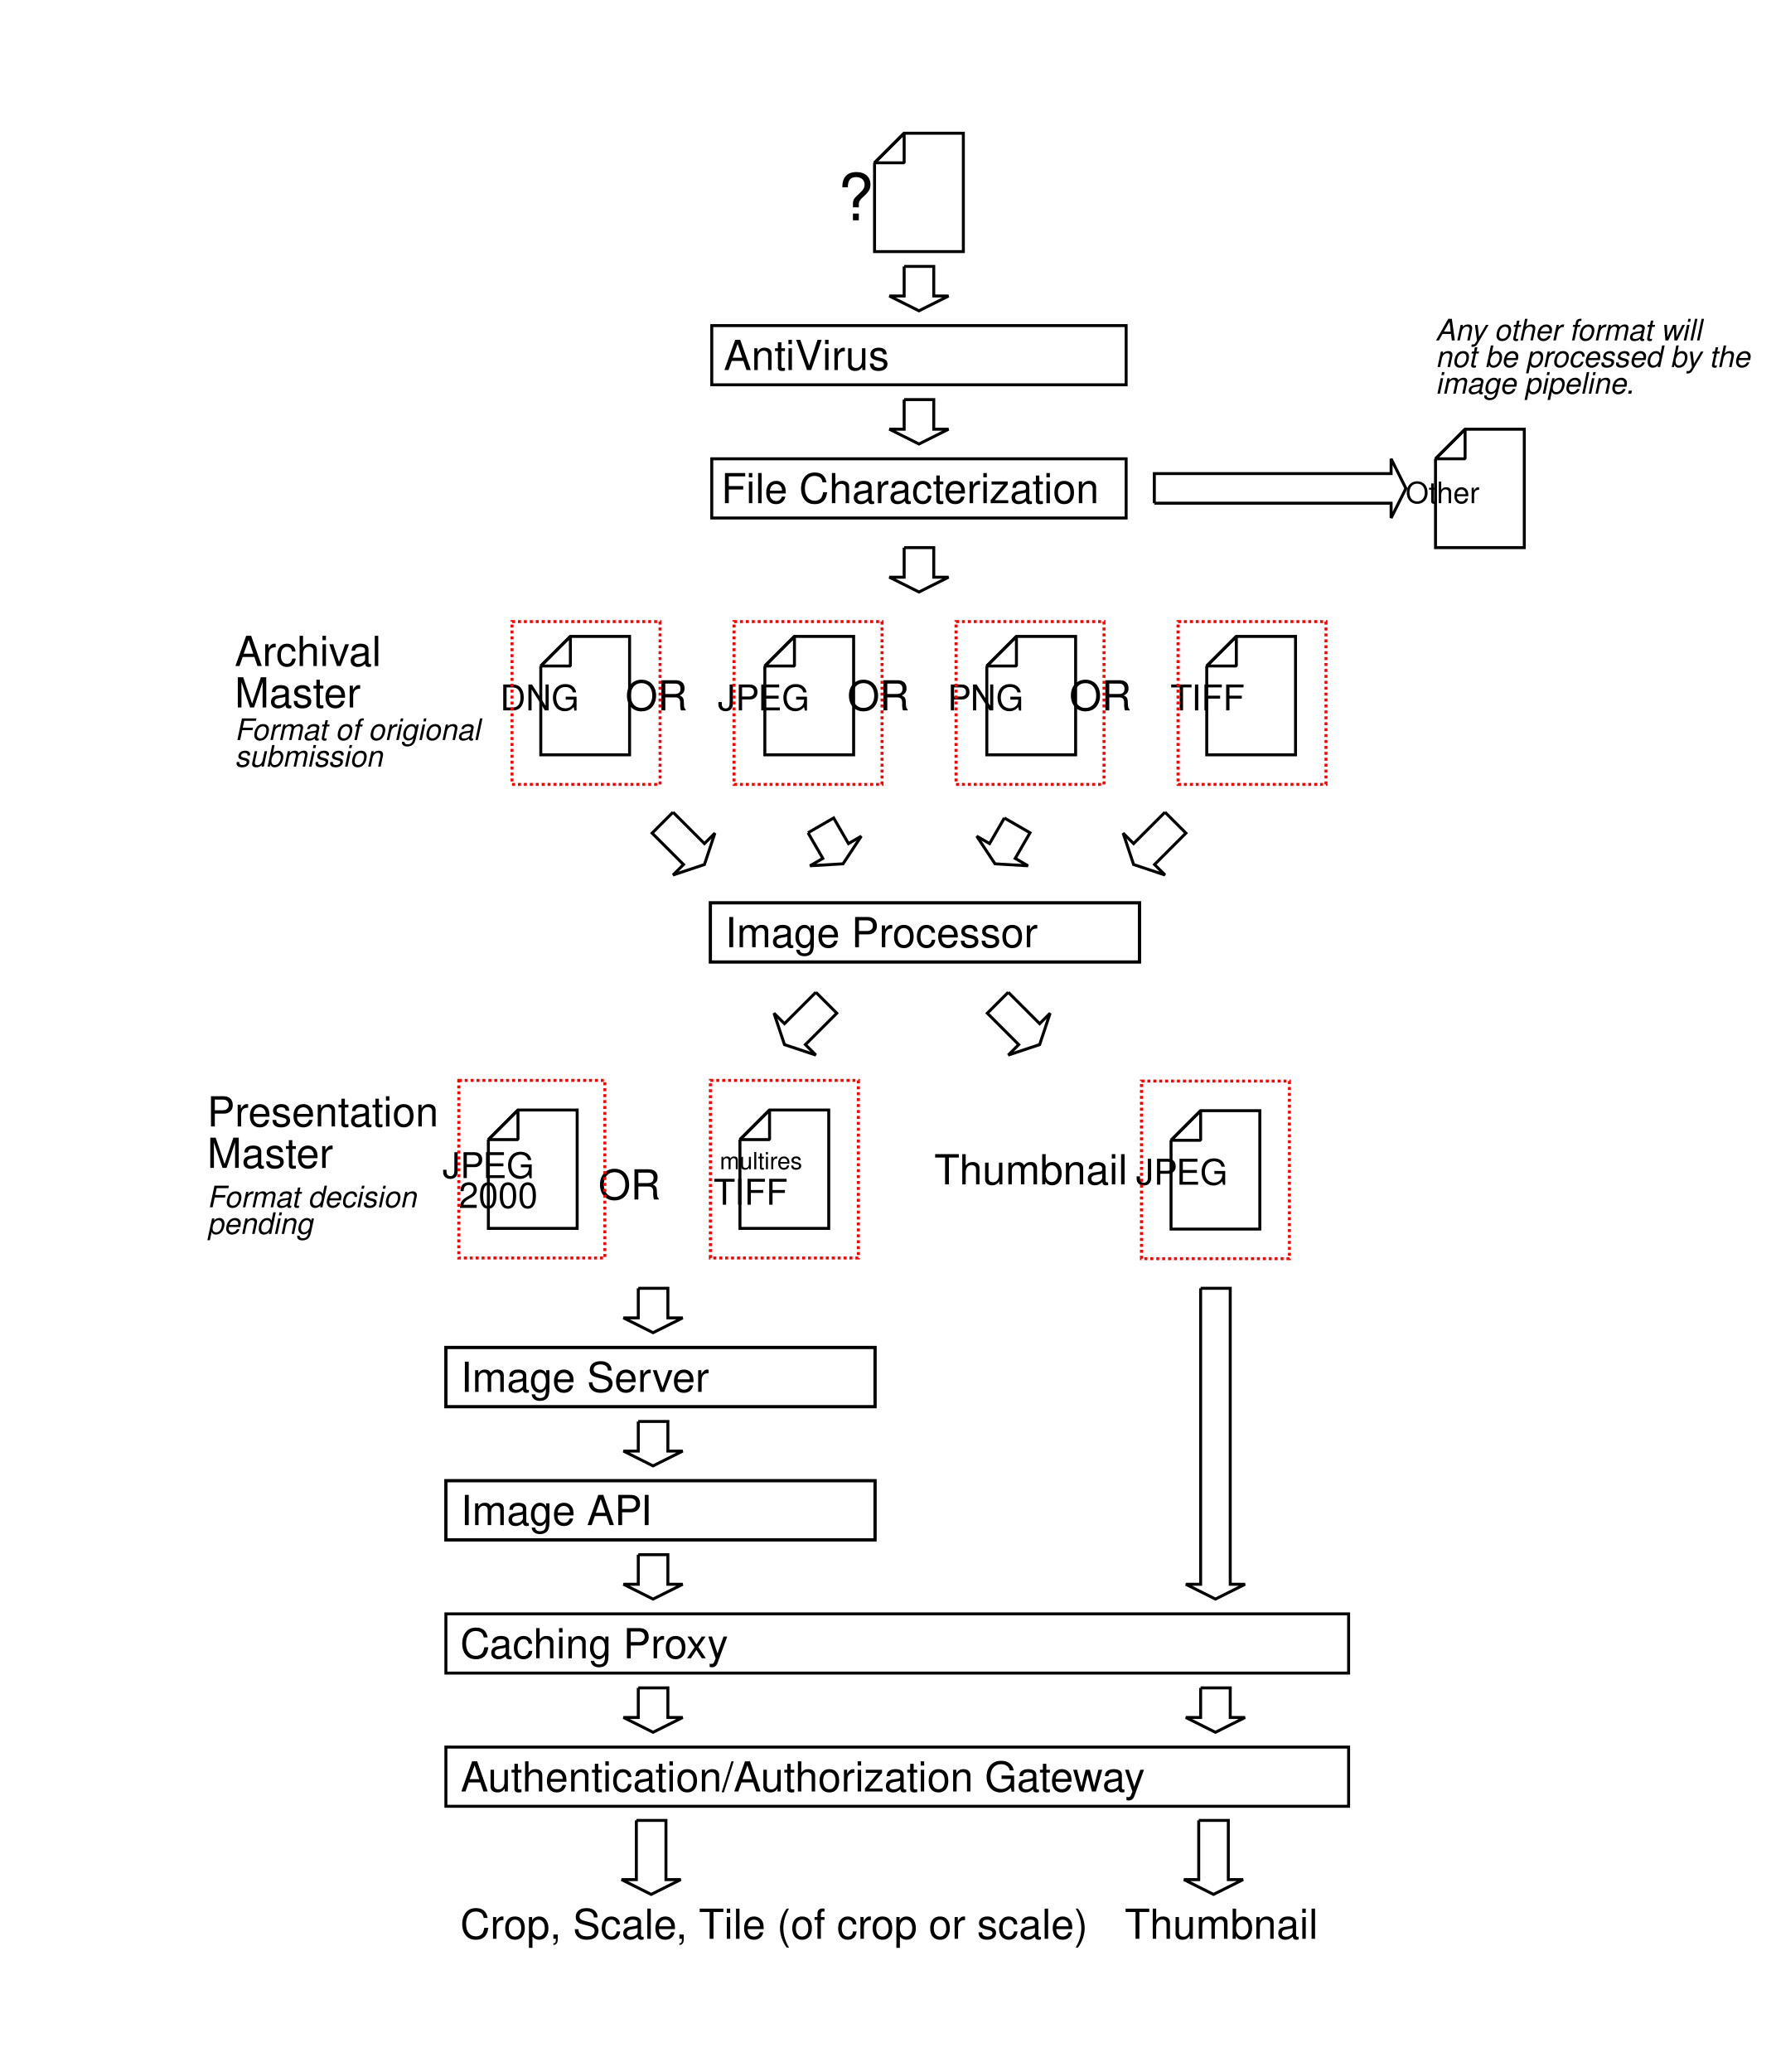
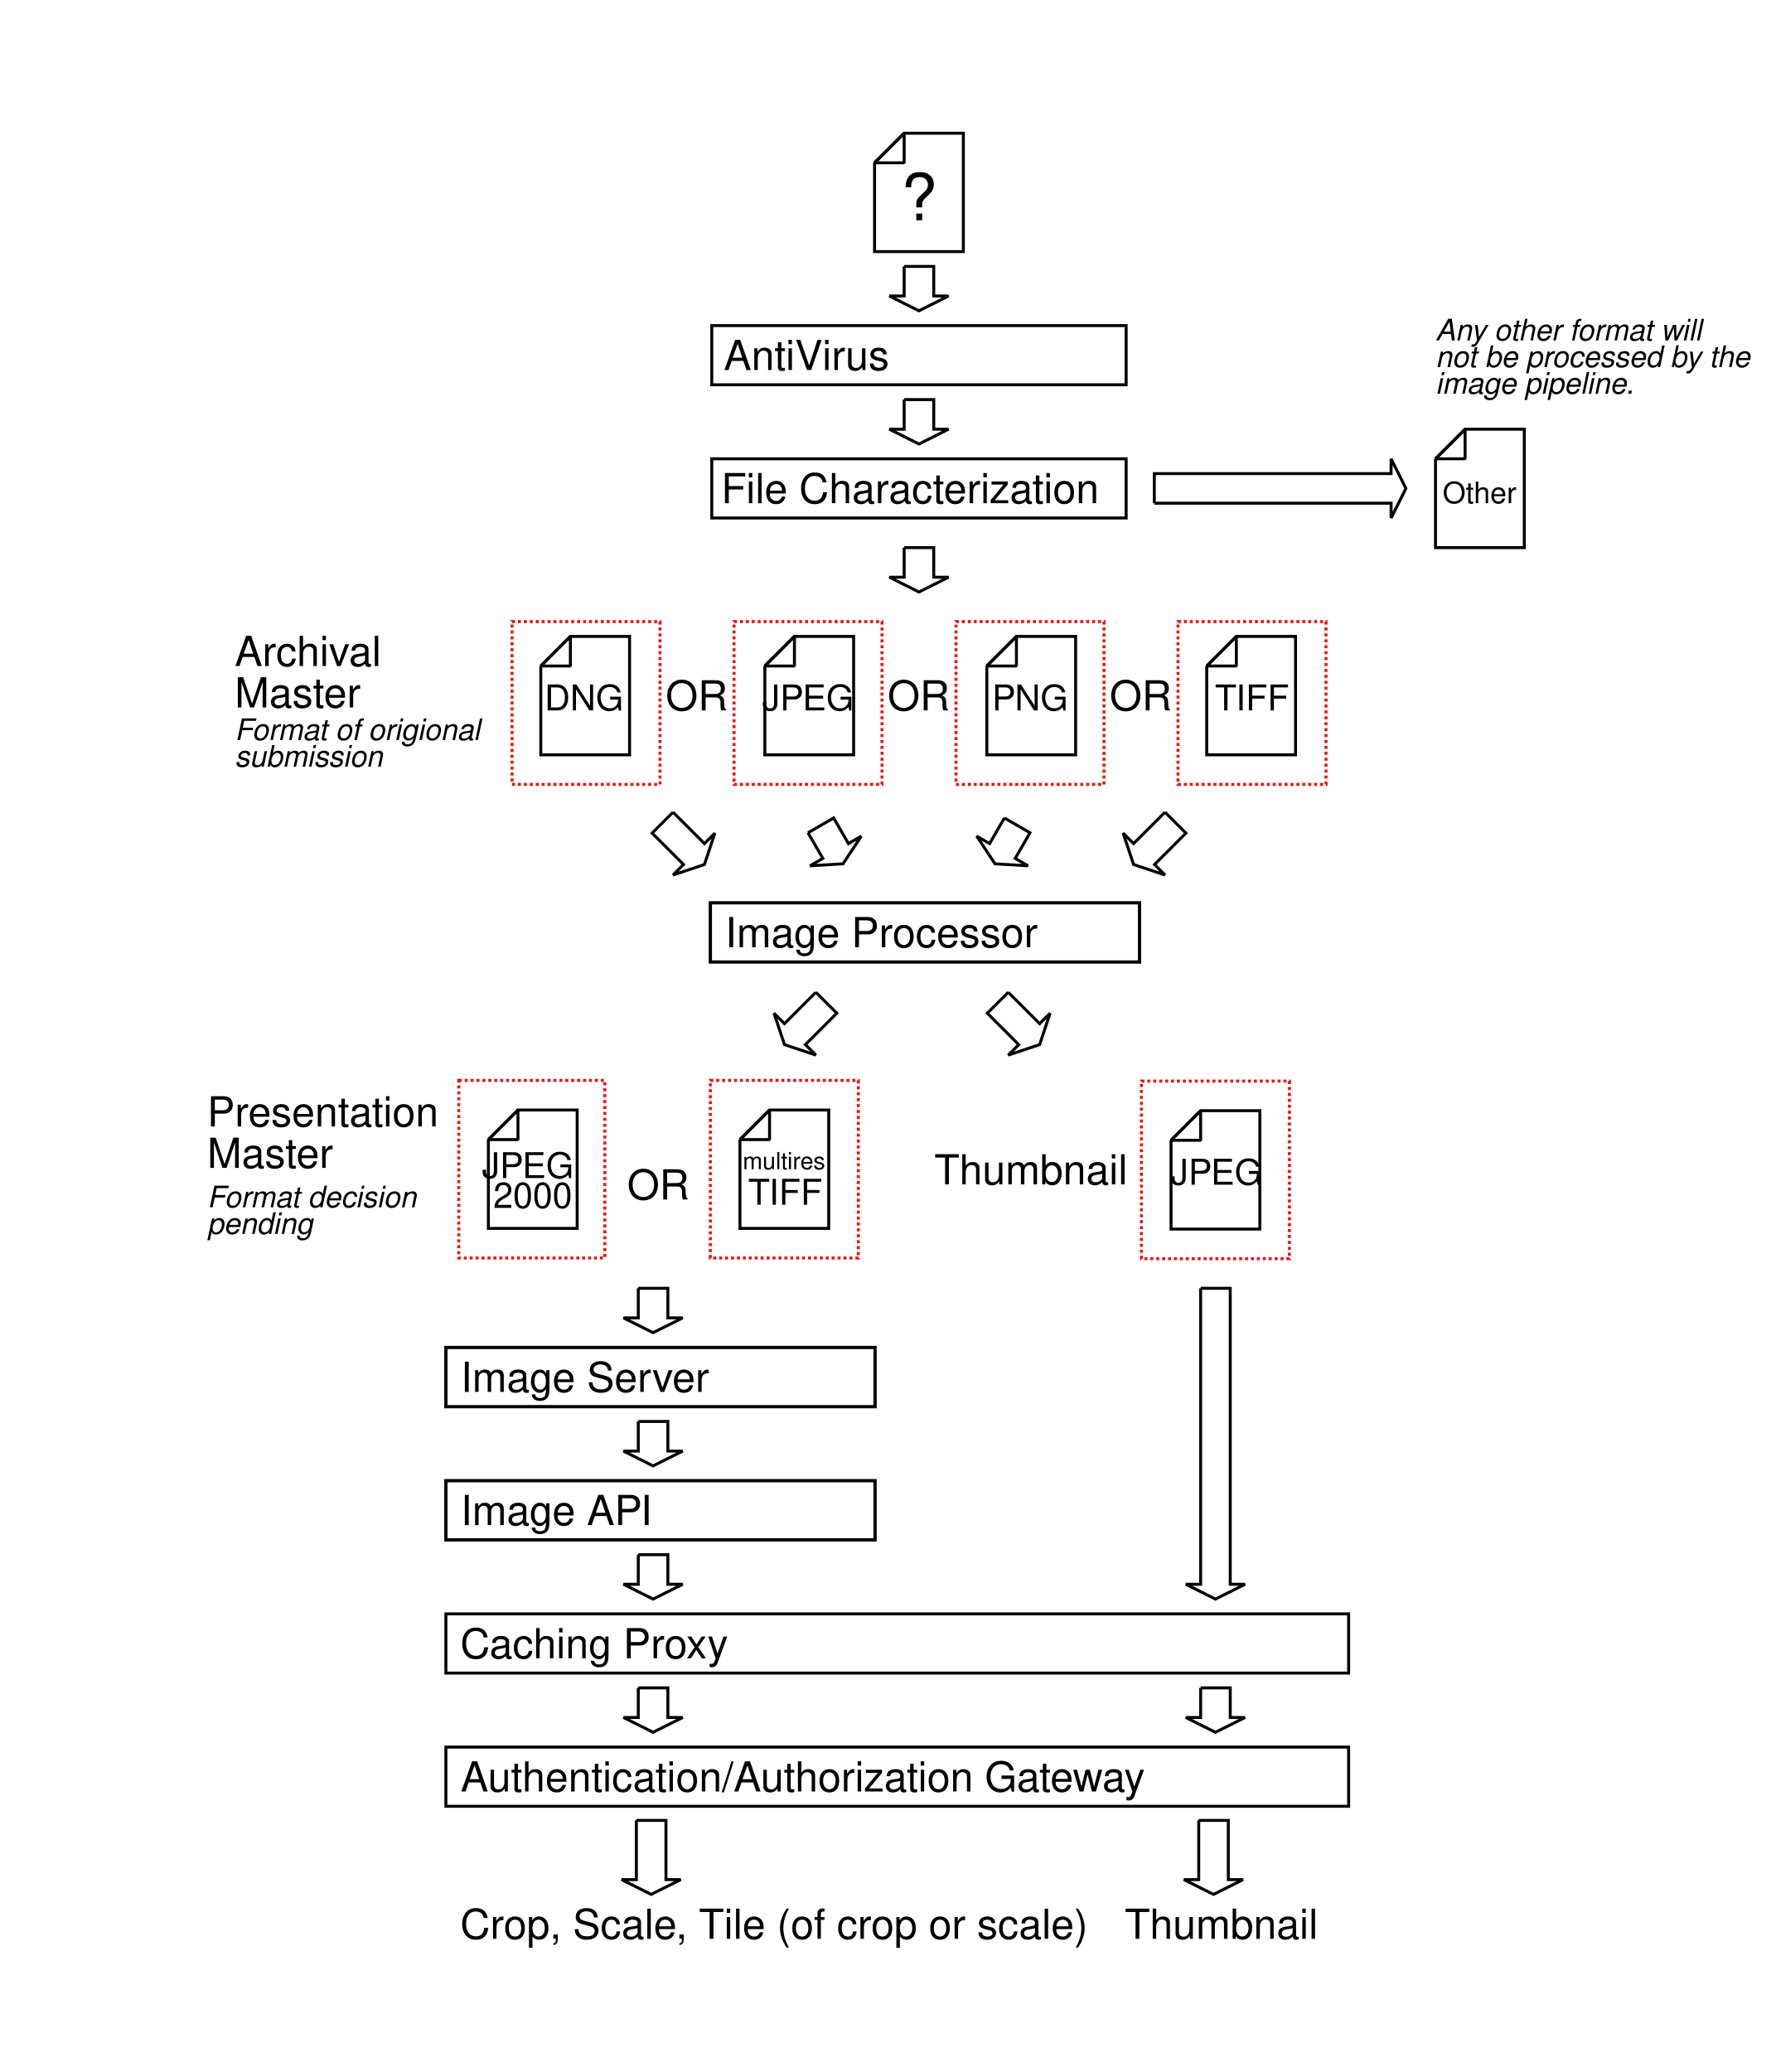
- <svg xmlns="http://www.w3.org/2000/svg" version="1.2" width="600" height="700" id="svg2">
-   <defs id="defs4" />
-   <g transform="translate(0,-352.3622)" id="layer1">
-     <text x="380" y="1007.362" id="text4805" xml:space="preserve" style="font-size:14px;font-style:normal;font-variant:normal;font-weight:normal;font-stretch:normal;text-align:start;line-height:123%;letter-spacing:0px;word-spacing:0px;text-anchor:start;fill:#000000;fill-opacity:1;stroke:none;font-family:'Myriad Pro', Helvetica, sans;-inkscape-font-specification:Myriad Pro">
-       <tspan x="380" y="1007.362" id="tspan4807">Thumbnail</tspan>
+ <svg xmlns="http://www.w3.org/2000/svg" version="1.2" width="600" height="700">
+   <text x="380" y="1007.362" style="text-align:start;line-height:123%;-inkscape-font-specification:Myriad Pro" font-size="14" font-weight="400" letter-spacing="0" word-spacing="0" font-family="'Myriad Pro',Helvetica,sans" transform="translate(0 -352.362)">
+     <tspan x="380" y="1007.362">Thumbnail</tspan>
+   </text>
+   <path fill="none" stroke="#000" d="M240.478 110h140v20h-140z" />
+   <text x="139.044" y="462.362" style="text-align:start;line-height:123%;-inkscape-font-specification:Myriad Pro" font-size="14" font-weight="400" letter-spacing="0" word-spacing="0" font-family="'Myriad Pro',Helvetica,sans" transform="translate(105.478 -337.362)">
+     <tspan x="139.044" y="462.362">AntiVirus</tspan>
+   </text>
+   <path fill="none" stroke="#000" d="M240.478 155h140v20h-140z" />
+   <text x="138.892" y="507.362" style="text-align:start;line-height:123%;-inkscape-font-specification:Myriad Pro" font-size="14" font-weight="400" letter-spacing="0" word-spacing="0" font-family="'Myriad Pro',Helvetica,sans" transform="translate(104.778 -337.362)">
+     <tspan x="138.892" y="507.362">File Characterization</tspan>
+   </text>
+   <g fill="none" stroke="#000">
+     <path d="M295.478 55l10-10v10z" stroke-linejoin="bevel" />
+     <path d="M295.478 55l10-10h20v40h-30V55" />
+   </g>
+   <text x="32.437" y="497.787" style="text-align:center;line-height:123%;-inkscape-font-specification:Myriad Pro" font-size="22" font-weight="400" letter-spacing="0" word-spacing="0" text-anchor="middle" font-family="'Myriad Pro',Helvetica,sans" transform="translate(277.978 -423.362)">
+     <tspan x="32.437" y="497.787">?</tspan>
+   </text>
+   <g fill="none" stroke="#000">
+     <path d="M395.648 385.23l10-10v10z" stroke-linejoin="bevel" />
+     <path d="M395.648 385.23l10-10h20v40h-30v-30" />
+   </g>
+   <text x="410.969" y="747.592" style="text-align:center;line-height:123%;-inkscape-font-specification:Myriad Pro" font-size="12" font-weight="400" letter-spacing="0" word-spacing="0" text-anchor="middle" font-family="'Myriad Pro',Helvetica,sans" transform="translate(0 -347.362)">
+     <tspan x="410.969" y="747.592">JPEG</tspan>
+   </text>
+   <text x="315.648" y="752.485" style="text-align:start;line-height:123%;-inkscape-font-specification:Myriad Pro" font-size="14" font-weight="400" letter-spacing="0" word-spacing="0" font-family="'Myriad Pro',Helvetica,sans" transform="translate(0 -352.362)">
+     <tspan x="315.648" y="752.485">Thumbnail</tspan>
+   </text>
+   <g fill="none" stroke="#000">
+     <path d="M485 155l10-10v10z" stroke-linejoin="bevel" />
+     <path d="M485 155l10-10h20v40h-30v-30" />
+   </g>
+   <text x="34.891" y="497.362" style="text-align:center;line-height:123%;-inkscape-font-specification:Myriad Pro" font-size="10" font-weight="400" letter-spacing="0" word-spacing="0" text-anchor="middle" font-family="'Myriad Pro',Helvetica,sans" transform="translate(465 -327.362)">
+     <tspan x="34.891" y="497.362">Other</tspan>
+   </text>
+   <g fill="none" stroke="#000">
+     <path d="M165 385l10-10v10z" stroke-linejoin="bevel" />
+     <path d="M165 385l10-10h20v40h-30v-30" />
+   </g>
+   <text x="120" y="660.362" style="text-align:center;line-height:84%;-inkscape-font-specification:Myriad Pro" font-size="12" font-weight="400" letter-spacing="0" word-spacing="0" text-anchor="middle" font-family="'Myriad Pro',Helvetica,sans" transform="translate(60 -262.362)">
+     <tspan x="120" y="660.362">JPEG</tspan>
+     <tspan x="120" y="670.442">2000</tspan>
+   </text>
+   <g fill="none" stroke="#000">
+     <path d="M250 385l10-10v10z" stroke-linejoin="bevel" />
+     <path d="M250 385l10-10h20v40h-30v-30" />
+   </g>
+   <text x="120.29" y="624.362" style="text-align:center;line-height:123%;-inkscape-font-specification:Myriad Pro" font-size="12" font-weight="400" letter-spacing="0" word-spacing="0" text-anchor="middle" font-family="'Myriad Pro',Helvetica,sans" transform="translate(145 -217.362)">
+     <tspan x="120.29" y="624.362">TIFF</tspan>
+   </text>
+   <text x="119.886" y="612.362" style="text-align:center;line-height:123%;-inkscape-font-specification:Myriad Pro" font-size="8" font-weight="400" letter-spacing="0" word-spacing="0" text-anchor="middle" font-family="'Myriad Pro',Helvetica,sans" transform="translate(145 -217.362)">
+     <tspan x="119.886" y="612.362">multires</tspan>
+   </text>
+   <text x="222.403" y="757.592" style="text-align:center;line-height:123%;-inkscape-font-specification:Myriad Pro" font-size="14" font-weight="400" letter-spacing="0" word-spacing="0" text-anchor="middle" font-family="'Myriad Pro',Helvetica,sans" transform="translate(0 -352.362)">
+     <tspan x="222.403" y="757.592">OR</tspan>
+   </text>
+   <text x="182.317" y="547.362" style="text-align:center;line-height:123%;-inkscape-font-specification:Myriad Pro" font-size="14" font-weight="400" letter-spacing="0" word-spacing="0" text-anchor="middle" font-family="'Myriad Pro',Helvetica,sans" transform="translate(0 -352.362)" />
+   <text x="-175" y="1012.362" style="text-align:start;line-height:123%;-inkscape-font-specification:Myriad Pro" font-size="14" font-weight="400" letter-spacing="0" word-spacing="0" font-family="'Myriad Pro',Helvetica,sans" transform="translate(330.648 -542.132)">
+     <tspan x="-175" y="1012.362">Image Server</tspan>
+   </text>
+   <path fill="none" stroke="#000" stroke-width="1.099" d="M150.648 455.23h145v20h-145z" />
+   <text x="-175" y="1037.362" style="text-align:start;line-height:123%;-inkscape-font-specification:Myriad Pro" font-size="14" font-weight="400" letter-spacing="0" word-spacing="0" font-family="'Myriad Pro',Helvetica,sans" transform="translate(330.648 -522.132)">
+     <tspan x="-175" y="1037.362">Image API</tspan>
+   </text>
+   <path fill="none" stroke="#000" stroke-width="1.099" d="M150.648 500.23h145v20h-145z" />
+   <text x="155.494" y="912.592" style="text-align:start;line-height:123%;-inkscape-font-specification:Myriad Pro" font-size="14" font-weight="400" letter-spacing="0" word-spacing="0" font-family="'Myriad Pro',Helvetica,sans" transform="translate(0 -352.362)">
+     <tspan x="155.494" y="912.592">Caching Proxy</tspan>
+   </text>
+   <path fill="none" stroke="#000" d="M150.648 545.23h305v20h-305z" />
+   <text x="155.648" y="957.592" style="text-align:start;line-height:123%;-inkscape-font-specification:Myriad Pro" font-size="14" font-weight="400" letter-spacing="0" word-spacing="0" font-family="'Myriad Pro',Helvetica,sans" transform="translate(0 -352.362)">
+     <tspan x="155.648" y="957.592">Authentication/Authorization Gateway</tspan>
+   </text>
+   <path fill="none" stroke="#000" d="M150.648 590.23h305v20h-305z" />
+   <path fill="none" stroke="#000" stroke-width="1.099" d="M240 305h145v20H240z" />
+   <text x="-175" y="982.362" style="text-align:start;line-height:123%;-inkscape-font-specification:Myriad Pro" font-size="14" font-weight="400" letter-spacing="0" word-spacing="0" font-family="'Myriad Pro',Helvetica,sans" transform="translate(420 -662.362)">
+     <tspan x="-175" y="982.362">Image Processor</tspan>
+   </text>
+   <path d="M305.478 135v10h-5l10 5 10-5h-5v-10h-10M305.478 90v10h-5l10 5 10-5h-5V90h-10M305.478 185v10h-5l10 5 10-5h-5v-10h-10M390 170h80v5l5-10-5-10v5h-80v10M339.34 276.34l-5 8.66-4.33-2.5 6.16 9.33 11.16.67L343 290l5-8.66-8.66-5M273 281.34l5 8.66-4.33 2.5 11.16-.67 6.16-9.33-4.33 2.5-5-8.66-8.66 5" fill="none" stroke="#000" />
+   <path fill="none" stroke="red" stroke-dasharray="1,1" d="M385.648 365.23h50v60h-50z" />
+   <path d="M275.648 335.23l-10.606 10.607-3.536-3.536 3.536 10.607 10.606 3.535-3.535-3.535 10.606-10.607-7.07-7.07M340.648 335.23l10.607 10.607 3.535-3.536-3.535 10.607-10.607 3.535 3.536-3.535-10.607-10.607 7.071-7.07M215.648 435.23v10h-5l10 5 10-5h-5v-10h-10M215.648 480.23v10h-5l10 5 10-5h-5v-10h-10M215.648 525.23v10h-5l10 5 10-5h-5v-10h-10M215.648 570.23v10h-5l10 5 10-5h-5v-10h-10M405.648 570.23v10h-5l10 5 10-5h-5v-10h-10M405.648 435.23v100h-5l10 5 10-5h-5v-100h-10" fill="none" stroke="#000" />
+   <path fill="none" stroke="red" stroke-dasharray="1,1" d="M155 365h49.352v60H155zM240 365h50v60h-50z" />
+   <text x="70" y="732.908" style="text-align:start;line-height:100%;-inkscape-font-specification:Myriad Pro" font-size="14" font-weight="400" letter-spacing="0" word-spacing="0" font-family="'Myriad Pro',Helvetica,sans" transform="translate(0 -352.362)">
+     <tspan x="70" y="732.908">Presentation</tspan>
+     <tspan x="70" y="746.908">Master</tspan>
+   </text>
+   <text x="70" y="760.232" style="text-align:start;line-height:90%;-inkscape-font-specification:Myriad Pro Italic" font-size="10" font-style="italic" font-weight="400" letter-spacing="0" word-spacing="0" font-family="'Myriad Pro',Helvetica,sans" transform="translate(0 -352.362)">
+     <tspan x="70" y="760.232">Format decision</tspan>
+     <tspan x="70" y="769.232">pending</tspan>
+   </text>
+   <text x="79.3" y="577.362" style="text-align:start;line-height:100%;-inkscape-font-specification:Myriad Pro" font-size="14" font-weight="400" letter-spacing="0" word-spacing="0" font-family="'Myriad Pro',Helvetica,sans" transform="translate(0 -352.362)">
+     <tspan x="79.3" y="577.362">Archival</tspan>
+     <tspan x="79.3" y="591.362">Master</tspan>
+   </text>
+   <path d="M215 615v20h-5l10 5 10-5h-5v-20h-10M405 615v20h-5l10 5 10-5h-5v-20h-10" fill="none" stroke="#000" />
+   <text x="155.494" y="1007.362" style="text-align:start;line-height:123%;-inkscape-font-specification:Myriad Pro" font-size="14" font-weight="400" letter-spacing="0" word-spacing="0" font-family="'Myriad Pro',Helvetica,sans" transform="translate(0 -352.362)">
+     <tspan x="155.494" y="1007.362">Crop, Scale, Tile (of crop or scale)</tspan>
+   </text>
+   <g>
+     <g fill="none" stroke="#000">
+       <path d="M182.71 225l10-10v10z" stroke-linejoin="bevel" />
+       <path d="M182.71 225l10-10h20v40h-30v-30" />
+     </g>
+     <text x="120.238" y="432.592" style="text-align:center;line-height:123%;-inkscape-font-specification:Myriad Pro" font-size="12" font-weight="400" letter-spacing="0" word-spacing="0" text-anchor="middle" font-family="'Myriad Pro',Helvetica,sans" transform="translate(77.062 -192.592)">
+       <tspan x="120.238" y="432.592">DNG</tspan>
    </text>
-     <g transform="translate(105.4778,15)" id="g5041">
-       <rect width="140" height="20" x="135" y="447.362" id="rect3765" style="fill:none;stroke:#000000;stroke-width:1;stroke-linecap:butt;stroke-linejoin:miter;stroke-miterlimit:4;stroke-opacity:1;stroke-dasharray:none;stroke-dashoffset:0" />
-       <text x="139.044" y="462.362" id="text3771" xml:space="preserve" style="font-size:14px;font-style:normal;font-variant:normal;font-weight:normal;font-stretch:normal;text-align:start;line-height:123%;letter-spacing:0px;word-spacing:0px;text-anchor:start;fill:#000000;fill-opacity:1;stroke:none;font-family:'Myriad Pro', Helvetica, sans;-inkscape-font-specification:Myriad Pro">
-         <tspan x="139.044" y="462.362" id="tspan3773">AntiVirus</tspan>
-       </text>
+     <g fill="none" stroke="#000">
+       <path d="M333.41 225l10-10v10z" stroke-linejoin="bevel" />
+       <path d="M333.41 225l10-10h20v40h-30v-30" />
    </g>
-     <g transform="translate(0.477835,-10)" id="g4368">
-       <rect width="140" height="20" x="240" y="517.362" id="rect3769" style="fill:none;stroke:#000000;stroke-width:1;stroke-linecap:butt;stroke-linejoin:miter;stroke-miterlimit:4;stroke-opacity:1;stroke-dasharray:none;stroke-dashoffset:0" />
-       <g transform="translate(104.3002,25)" id="g5046">
-         <text x="138.892" y="507.362" id="text3771-2" xml:space="preserve" style="font-size:14px;font-style:normal;font-variant:normal;font-weight:normal;font-stretch:normal;text-align:start;line-height:123%;letter-spacing:0px;word-spacing:0px;text-anchor:start;fill:#000000;fill-opacity:1;stroke:none;font-family:'Myriad Pro', Helvetica, sans;-inkscape-font-specification:Myriad Pro">
-           <tspan x="138.892" y="507.362" id="tspan3773-6">File Characterization</tspan>
-         </text>
-       </g>
+     <text x="170.238" y="472.592" style="text-align:center;line-height:123%;-inkscape-font-specification:Myriad Pro" font-size="12" font-weight="400" letter-spacing="0" word-spacing="0" text-anchor="middle" font-family="'Myriad Pro',Helvetica,sans" transform="translate(177.762 -232.592)">
+       <tspan x="170.238" y="472.592">PNG</tspan>
+     </text>
+     <g fill="none" stroke="#000">
+       <path d="M258.41 225l10-10v10z" stroke-linejoin="bevel" />
+       <path d="M258.41 225l10-10h20v40h-30v-30" />
    </g>
-     <g transform="translate(277.9778,-71)" id="g4100">
-       <g transform="translate(-2.5,-4.000003)" id="g3761">
-         <path d="m 20,482.362 10,-10 0,10 z" id="path2989" style="fill:none;stroke:#000000;stroke-width:1px;stroke-linecap:butt;stroke-linejoin:bevel;stroke-opacity:1" />
-         <path d="m 20,30 10,-10 20,0 0,40 -30,0 0,-30 0,0" transform="translate(0,452.3622)" id="path2991" style="fill:none;stroke:#000000;stroke-width:1px;stroke-linecap:butt;stroke-linejoin:miter;stroke-opacity:1" />
-       </g>
-       <text x="32.437" y="497.787" id="text3831" xml:space="preserve" style="font-size:22px;font-style:normal;font-variant:normal;font-weight:normal;font-stretch:normal;text-align:center;line-height:123%;letter-spacing:0px;word-spacing:0px;text-anchor:middle;fill:#000000;fill-opacity:1;stroke:none;font-family:'Myriad Pro', Helvetica, sans;-inkscape-font-specification:Myriad Pro">
-         <tspan x="32.437" y="497.787" id="tspan3833">?</tspan>
-       </text>
+     <text x="64.59" y="447.362" style="text-align:center;line-height:123%;-inkscape-font-specification:Myriad Pro" font-size="12" font-weight="400" letter-spacing="0" word-spacing="0" text-anchor="middle" font-family="'Myriad Pro',Helvetica,sans" transform="translate(208.41 -207.362)">
+       <tspan x="64.59" y="447.362">JPEG</tspan>
+     </text>
+     <g fill="none" stroke="#000">
+       <path d="M407.71 225l10-10v10z" stroke-linejoin="bevel" />
+       <path d="M407.71 225l10-10h20v40h-30v-30" />
    </g>
-     <flowRoot transform="translate(100,392.3622)" id="flowRoot4196" xml:space="preserve" style="font-size:14px;font-style:normal;font-variant:normal;font-weight:normal;font-stretch:normal;text-align:center;line-height:123%;letter-spacing:0px;word-spacing:0px;text-anchor:middle;fill:#000000;fill-opacity:1;stroke:none;font-family:'Myriad Pro', Helvetica, sans;-inkscape-font-specification:Myriad Pro">
-       <flowRegion id="flowRegion4198">
-         <rect width="342.837" height="51.334" x="-77.918" y="244.329" id="rect4200" />
-       </flowRegion>
-       <flowPara id="flowPara4202" />
-     </flowRoot>
-     <g transform="translate(0,4.999997)" id="g4331">
-       <g transform="translate(375.6482,250.2303)" id="g3761-5-8-4">
-         <path d="m 20,482.362 10,-10 0,10 z" id="path2989-5-7-1" style="fill:none;stroke:#000000;stroke-width:1px;stroke-linecap:butt;stroke-linejoin:bevel;stroke-opacity:1" />
-         <path d="m 20,30 10,-10 20,0 0,40 -30,0 0,-30 0,0" transform="translate(0,452.3622)" id="path2991-2-9-1" style="fill:none;stroke:#000000;stroke-width:1px;stroke-linecap:butt;stroke-linejoin:miter;stroke-opacity:1" />
-       </g>
-       <text x="410.969" y="747.592" id="text3860-8-0" xml:space="preserve" style="font-size:12px;font-style:normal;font-variant:normal;font-weight:normal;font-stretch:normal;text-align:center;line-height:123%;letter-spacing:0px;word-spacing:0px;text-anchor:middle;fill:#000000;fill-opacity:1;stroke:none;font-family:'Myriad Pro', Helvetica, sans;-inkscape-font-specification:Myriad Pro">
-         <tspan x="410.969" y="747.592" id="tspan3862-8-2">JPEG</tspan>
-       </text>
-     </g>
-     <text x="315.648" y="752.485" id="text4212" xml:space="preserve" style="font-size:14px;font-style:normal;font-variant:normal;font-weight:normal;font-stretch:normal;text-align:start;line-height:123%;letter-spacing:0px;word-spacing:0px;text-anchor:start;fill:#000000;fill-opacity:1;stroke:none;font-family:'Myriad Pro', Helvetica, sans;-inkscape-font-specification:Myriad Pro">
-       <tspan x="315.648" y="752.485" id="tspan4214">Thumbnail</tspan>
+     <text x="75.29" y="617.362" style="text-align:center;line-height:123%;-inkscape-font-specification:Myriad Pro" font-size="12" font-weight="400" letter-spacing="0" word-spacing="0" text-anchor="middle" font-family="'Myriad Pro',Helvetica,sans" transform="translate(347.71 -377.362)">
+       <tspan x="75.29" y="617.362">TIFF</tspan>
    </text>
-     <g transform="translate(465,25)" id="g4100-1">
-       <g id="g4319">
-         <g id="g3761-04">
-           <path d="m 20,482.362 10,-10 0,10 z" id="path2989-3" style="fill:none;stroke:#000000;stroke-width:1px;stroke-linecap:butt;stroke-linejoin:bevel;stroke-opacity:1" />
-           <path d="m 20,30 10,-10 20,0 0,40 -30,0 0,-30 0,0" transform="translate(0,452.3622)" id="path2991-0" style="fill:none;stroke:#000000;stroke-width:1px;stroke-linecap:butt;stroke-linejoin:miter;stroke-opacity:1" />
-         </g>
-         <text x="34.891" y="497.362" id="text4140" xml:space="preserve" style="font-size:10px;font-style:normal;font-variant:normal;font-weight:normal;font-stretch:normal;text-align:center;line-height:123%;letter-spacing:0px;word-spacing:0px;text-anchor:middle;fill:#000000;fill-opacity:1;stroke:none;font-family:'Myriad Pro', Helvetica, sans;-inkscape-font-specification:Myriad Pro">
-           <tspan x="34.891" y="497.362" id="tspan4142">Other</tspan>
-         </text>
-       </g>
-     </g>
-     <g transform="translate(60,90.00002)" id="g4157">
-       <g transform="translate(85,165)" id="g3761-5-8">
-         <path d="m 20,482.362 10,-10 0,10 z" id="path2989-5-7" style="fill:none;stroke:#000000;stroke-width:1px;stroke-linecap:butt;stroke-linejoin:bevel;stroke-opacity:1" />
-         <path d="m 20,30 10,-10 20,0 0,40 -30,0 0,-30 0,0" transform="translate(0,452.3622)" id="path2991-2-9" style="fill:none;stroke:#000000;stroke-width:1px;stroke-linecap:butt;stroke-linejoin:miter;stroke-opacity:1" />
-       </g>
-       <text x="120" y="660.362" id="text3860-8" xml:space="preserve" style="font-size:12px;font-style:normal;font-variant:normal;font-weight:normal;font-stretch:normal;text-align:center;line-height:84%;letter-spacing:0px;word-spacing:0px;text-anchor:middle;fill:#000000;fill-opacity:1;stroke:none;font-family:'Myriad Pro', Helvetica, sans;-inkscape-font-specification:Myriad Pro">
-         <tspan x="120" y="660.362" id="tspan3862-8">JPEG</tspan>
-         <tspan x="120" y="670.442" id="tspan3924">2000</tspan>
-       </text>
-     </g>
-     <g transform="translate(145,135)" id="g4058">
-       <g transform="translate(85,120)" id="g3761-5-3-8">
-         <path d="m 20,482.362 10,-10 0,10 z" id="path2989-5-8-7" style="fill:none;stroke:#000000;stroke-width:1px;stroke-linecap:butt;stroke-linejoin:bevel;stroke-opacity:1" />
-         <path d="m 20,30 10,-10 20,0 0,40 -30,0 0,-30 0,0" transform="translate(0,452.3622)" id="path2991-2-2-3" style="fill:none;stroke:#000000;stroke-width:1px;stroke-linecap:butt;stroke-linejoin:miter;stroke-opacity:1" />
-       </g>
-       <text x="120.29" y="624.362" id="text3860-9-8" xml:space="preserve" style="font-size:12px;font-style:normal;font-variant:normal;font-weight:normal;font-stretch:normal;text-align:center;line-height:123%;letter-spacing:0px;word-spacing:0px;text-anchor:middle;fill:#000000;fill-opacity:1;stroke:none;font-family:'Myriad Pro', Helvetica, sans;-inkscape-font-specification:Myriad Pro">
-         <tspan x="120.29" y="624.362" id="tspan3862-0-8">TIFF</tspan>
-       </text>
-       <text x="119.886" y="612.362" id="text3986" xml:space="preserve" style="font-size:8px;font-style:normal;font-variant:normal;font-weight:normal;font-stretch:normal;text-align:center;line-height:123%;letter-spacing:0px;word-spacing:0px;text-anchor:middle;fill:#000000;fill-opacity:1;stroke:none;font-family:'Myriad Pro', Helvetica, sans;-inkscape-font-specification:Myriad Pro">
-         <tspan x="119.886" y="612.362" id="tspan3988">multires</tspan>
-       </text>
-     </g>
-     <text x="222.403" y="757.592" id="text4331-4" xml:space="preserve" style="font-size:14px;font-style:normal;font-variant:normal;font-weight:normal;font-stretch:normal;text-align:center;line-height:123%;letter-spacing:0px;word-spacing:0px;text-anchor:middle;fill:#000000;fill-opacity:1;stroke:none;font-family:'Myriad Pro', Helvetica, sans;-inkscape-font-specification:Myriad Pro">
-       <tspan x="222.403" y="757.592" id="tspan4333-6">OR</tspan>
+     <text x="182.403" y="487.362" style="text-align:center;line-height:123%;-inkscape-font-specification:Myriad Pro" font-size="14" font-weight="400" letter-spacing="0" word-spacing="0" text-anchor="middle" font-family="'Myriad Pro',Helvetica,sans" transform="translate(53 -247.362)">
+       <tspan x="182.403" y="487.362">OR</tspan>
    </text>
-     <text x="182.317" y="547.362" id="text3771-2-5" xml:space="preserve" style="font-size:14px;font-style:normal;font-variant:normal;font-weight:normal;font-stretch:normal;text-align:center;line-height:123%;letter-spacing:0px;word-spacing:0px;text-anchor:middle;fill:#000000;fill-opacity:1;stroke:none;font-family:'Myriad Pro', Helvetica, sans;-inkscape-font-specification:Myriad Pro">
-       <tspan x="182.317" y="547.362" id="tspan3773-6-5" />
+     <text x="257.403" y="487.362" style="text-align:center;line-height:123%;-inkscape-font-specification:Myriad Pro" font-size="14" font-weight="400" letter-spacing="0" word-spacing="0" text-anchor="middle" font-family="'Myriad Pro',Helvetica,sans" transform="translate(53 -247.362)">
+       <tspan x="257.403" y="487.362">OR</tspan>
    </text>
-     <g transform="translate(330.6482,-189.7697)" id="g4746">
-       <text x="-175" y="1012.362" id="text4315" xml:space="preserve" style="font-size:14px;font-style:normal;font-variant:normal;font-weight:normal;font-stretch:normal;text-align:start;line-height:123%;letter-spacing:0px;word-spacing:0px;text-anchor:start;fill:#000000;fill-opacity:1;stroke:none;font-family:'Myriad Pro', Helvetica, sans;-inkscape-font-specification:Myriad Pro">
-         <tspan x="-175" y="1012.362" id="tspan4317">Image Server</tspan>
-       </text>
-       <rect width="145" height="20" x="-180" y="997.362" id="rect3769-4-6" style="fill:none;stroke:#000000;stroke-width:1.099;stroke-linecap:butt;stroke-linejoin:miter;stroke-miterlimit:4;stroke-opacity:1;stroke-dasharray:none;stroke-dashoffset:0" />
-     </g>
-     <g transform="translate(330.6482,-169.7697)" id="g4751">
-       <text x="-175" y="1037.362" id="text4319" xml:space="preserve" style="font-size:14px;font-style:normal;font-variant:normal;font-weight:normal;font-stretch:normal;text-align:start;line-height:123%;letter-spacing:0px;word-spacing:0px;text-anchor:start;fill:#000000;fill-opacity:1;stroke:none;font-family:'Myriad Pro', Helvetica, sans;-inkscape-font-specification:Myriad Pro">
-         <tspan x="-175" y="1037.362" id="tspan4321">Image API</tspan>
-       </text>
-       <rect width="145" height="20" x="-180" y="1022.362" id="rect3769-4-0" style="fill:none;stroke:#000000;stroke-width:1.099;stroke-linecap:butt;stroke-linejoin:miter;stroke-miterlimit:4;stroke-opacity:1;stroke-dasharray:none;stroke-dashoffset:0" />
-     </g>
-     <text x="155.494" y="912.592" id="text4323" xml:space="preserve" style="font-size:14px;font-style:normal;font-variant:normal;font-weight:normal;font-stretch:normal;text-align:start;line-height:123%;letter-spacing:0px;word-spacing:0px;text-anchor:start;fill:#000000;fill-opacity:1;stroke:none;font-family:'Myriad Pro', Helvetica, sans;-inkscape-font-specification:Myriad Pro">
-       <tspan x="155.494" y="912.592" id="tspan4325">Caching Proxy</tspan>
-     </text>
-     <rect width="305" height="20" x="150.648" y="897.592" id="rect3769-4-4" style="fill:none;stroke:#000000;stroke-width:1;stroke-linecap:butt;stroke-linejoin:miter;stroke-miterlimit:4;stroke-opacity:1;stroke-dasharray:none;stroke-dashoffset:0" />
-     <text x="155.648" y="957.592" id="text4327" xml:space="preserve" style="font-size:14px;font-style:normal;font-variant:normal;font-weight:normal;font-stretch:normal;text-align:start;line-height:123%;letter-spacing:0px;word-spacing:0px;text-anchor:start;fill:#000000;fill-opacity:1;stroke:none;font-family:'Myriad Pro', Helvetica, sans;-inkscape-font-specification:Myriad Pro">
-       <tspan x="155.648" y="957.592" id="tspan4329">Authentication/Authorization Gateway</tspan>
-     </text>
-     <rect width="305" height="20" x="150.648" y="942.592" id="rect3769-4-7" style="fill:none;stroke:#000000;stroke-width:1;stroke-linecap:butt;stroke-linejoin:miter;stroke-miterlimit:4;stroke-opacity:1;stroke-dasharray:none;stroke-dashoffset:0" />
-     <g transform="translate(420,-310)" id="g4741-5">
-       <rect width="145" height="20" x="-180" y="967.362" id="rect3769-4-71" style="fill:none;stroke:#000000;stroke-width:1.099;stroke-linecap:butt;stroke-linejoin:miter;stroke-miterlimit:4;stroke-opacity:1;stroke-dasharray:none;stroke-dashoffset:0" />
-       <text x="-175" y="982.362" id="text3771-2-3-5" xml:space="preserve" style="font-size:14px;font-style:normal;font-variant:normal;font-weight:normal;font-stretch:normal;text-align:start;line-height:123%;letter-spacing:0px;word-spacing:0px;text-anchor:start;fill:#000000;fill-opacity:1;stroke:none;font-family:'Myriad Pro', Helvetica, sans;-inkscape-font-specification:Myriad Pro">
-         <tspan x="-175" y="982.362" id="tspan3773-6-9-8">Image Processor</tspan>
-       </text>
-     </g>
-     <path d="m 305.478,487.362 0,10 -5,0 10,5 10,-5 -5,0 0,-10 -10,0" id="path4847-6" style="fill:none;stroke:#000000;stroke-width:1px;stroke-linecap:butt;stroke-linejoin:miter;stroke-opacity:1" />
-     <path d="m 305.478,442.362 0,10 -5,0 10,5 10,-5 -5,0 0,-10 -10,0" id="path4847-6-0" style="fill:none;stroke:#000000;stroke-width:1px;stroke-linecap:butt;stroke-linejoin:miter;stroke-opacity:1" />
-     <path d="m 305.478,537.362 0,10 -5,0 10,5 10,-5 -5,0 0,-10 -10,0" id="path4847-6-6" style="fill:none;stroke:#000000;stroke-width:1px;stroke-linecap:butt;stroke-linejoin:miter;stroke-opacity:1" />
-     <path d="m 390,522.362 80,0 0,5 5,-10 -5,-10 0,5 -80,0 0,10" id="path4847-6-06" style="fill:none;stroke:#000000;stroke-width:1px;stroke-linecap:butt;stroke-linejoin:miter;stroke-opacity:1" />
-     <path d="m 339.34,628.702 -5,8.66 -4.33,-2.5 6.16,9.33 11.16,0.67 -4.33,-2.5 5,-8.66 -8.66,-5" id="path4847-6-6-9" style="fill:none;stroke:#000000;stroke-width:1px;stroke-linecap:butt;stroke-linejoin:miter;stroke-opacity:1" />
-     <path d="m 273,633.702 5,8.66 -4.33,2.5 11.16,-0.67 6.16,-9.33 -4.33,2.5 -5,-8.66 -8.66,5" id="path4847-6-6-9-9" style="fill:none;stroke:#000000;stroke-width:1px;stroke-linecap:butt;stroke-linejoin:miter;stroke-opacity:1" />
-     <rect width="50" height="60" x="385.648" y="717.592" id="rect5099-3-9" style="fill:none;stroke:#ff0000;stroke-width:1;stroke-linecap:butt;stroke-linejoin:miter;stroke-miterlimit:4;stroke-opacity:1;stroke-dasharray:1, 1;stroke-dashoffset:0" />
-     <path d="m 275.648,687.592 -10.607,10.607 -3.536,-3.536 3.536,10.607 10.607,3.536 -3.536,-3.536 10.607,-10.607 -7.071,-7.071" id="path4847-8-4" style="fill:none;stroke:#000000;stroke-width:1px;stroke-linecap:butt;stroke-linejoin:miter;stroke-opacity:1" />
-     <path d="m 340.648,687.592 10.607,10.607 3.536,-3.536 -3.536,10.607 -10.607,3.536 3.536,-3.536 -10.607,-10.607 7.071,-7.071" id="path4847-8-4-2" style="fill:none;stroke:#000000;stroke-width:1px;stroke-linecap:butt;stroke-linejoin:miter;stroke-opacity:1" />
-     <path d="m 215.648,787.592 0,10 -5,0 10,5 10,-5 -5,0 0,-10 -10,0" id="path4847-6-06-4-6-4" style="fill:none;stroke:#000000;stroke-width:1px;stroke-linecap:butt;stroke-linejoin:miter;stroke-opacity:1" />
-     <path d="m 215.648,832.592 0,10 -5,0 10,5 10,-5 -5,0 0,-10 -10,0" id="path4847-6-06-4-6-4-8" style="fill:none;stroke:#000000;stroke-width:1px;stroke-linecap:butt;stroke-linejoin:miter;stroke-opacity:1" />
-     <path d="m 215.648,877.592 0,10 -5,0 10,5 10,-5 -5,0 0,-10 -10,0" id="path4847-6-06-4-6-4-8-8" style="fill:none;stroke:#000000;stroke-width:1px;stroke-linecap:butt;stroke-linejoin:miter;stroke-opacity:1" />
-     <path d="m 215.648,922.592 0,10 -5,0 10,5 10,-5 -5,0 0,-10 -10,0" id="path4847-6-06-4-6-4-8-3" style="fill:none;stroke:#000000;stroke-width:1px;stroke-linecap:butt;stroke-linejoin:miter;stroke-opacity:1" />
-     <path d="m 405.648,922.592 0,10 -5,0 10,5 10,-5 -5,0 0,-10 -10,0" id="path4847-6-06-4-6-4-8-8-7" style="fill:none;stroke:#000000;stroke-width:1px;stroke-linecap:butt;stroke-linejoin:miter;stroke-opacity:1" />
-     <path d="m 405.648,787.592 0,100 -5,0 10,5 10,-5 -5,0 0,-100 -10,0" id="path4847-6-06-4-6-4-8-8-7-1" style="fill:none;stroke:#000000;stroke-width:1px;stroke-linecap:butt;stroke-linejoin:miter;stroke-opacity:1" />
-     <rect width="49.352" height="60" x="155" y="717.362" id="rect5099-3" style="fill:none;stroke:#ff0000;stroke-width:1;stroke-linecap:butt;stroke-linejoin:miter;stroke-miterlimit:4;stroke-opacity:1;stroke-dasharray:1, 1;stroke-dashoffset:0" />
-     <rect width="50" height="60" x="240" y="717.362" id="rect5099-3-2" style="fill:none;stroke:#ff0000;stroke-width:1;stroke-linecap:butt;stroke-linejoin:miter;stroke-miterlimit:4;stroke-opacity:1;stroke-dasharray:1, 1;stroke-dashoffset:0" />
-     <text x="70" y="732.908" id="text4165-9" xml:space="preserve" style="font-size:14px;font-style:normal;font-variant:normal;font-weight:normal;font-stretch:normal;text-align:start;line-height:100%;letter-spacing:0px;word-spacing:0px;text-anchor:start;fill:#000000;fill-opacity:1;stroke:none;font-family:'Myriad Pro', Helvetica, sans;-inkscape-font-specification:Myriad Pro">
-       <tspan x="70" y="732.908" id="tspan4167-8">Presentation</tspan>
-       <tspan x="70" y="746.908" id="tspan4192">Master</tspan>
-     </text>
-     <text x="70" y="760.232" id="text3956" xml:space="preserve" style="font-size:10px;font-style:italic;font-variant:normal;font-weight:normal;font-stretch:normal;text-align:start;line-height:90%;letter-spacing:0px;word-spacing:0px;text-anchor:start;fill:#000000;fill-opacity:1;stroke:none;font-family:'Myriad Pro', Helvetica, sans;-inkscape-font-specification:Myriad Pro Italic">
-       <tspan x="70" y="760.232" id="tspan3958">Format decision</tspan>
-       <tspan x="70" y="769.232" id="tspan3960">pending</tspan>
-     </text>
-     <text x="79.3" y="577.362" id="text4165" xml:space="preserve" style="font-size:14px;font-style:normal;font-variant:normal;font-weight:normal;font-stretch:normal;text-align:start;line-height:100%;letter-spacing:0px;word-spacing:0px;text-anchor:start;fill:#000000;fill-opacity:1;stroke:none;font-family:'Myriad Pro', Helvetica, sans;-inkscape-font-specification:Myriad Pro">
-       <tspan x="79.3" y="577.362" id="tspan4167">Archival</tspan>
-       <tspan x="79.3" y="591.362" id="tspan4194">Master</tspan>
-     </text>
-     <path d="m 215,967.362 0,20 -5,0 10,5 10,-5 -5,0 0,-20 -10,0" id="path4847-6-06-4-6-4-8-3-2" style="fill:none;stroke:#000000;stroke-width:1px;stroke-linecap:butt;stroke-linejoin:miter;stroke-opacity:1" />
-     <path d="m 405,967.362 0,20 -5,0 10,5 10,-5 -5,0 0,-20 -10,0" id="path4847-6-06-4-6-4-8-8-7-19" style="fill:none;stroke:#000000;stroke-width:1px;stroke-linecap:butt;stroke-linejoin:miter;stroke-opacity:1" />
-     <text x="155.494" y="1007.362" id="text4793" xml:space="preserve" style="font-size:14px;font-style:normal;font-variant:normal;font-weight:normal;font-stretch:normal;text-align:start;line-height:123%;letter-spacing:0px;word-spacing:0px;text-anchor:start;fill:#000000;fill-opacity:1;stroke:none;font-family:'Myriad Pro', Helvetica, sans;-inkscape-font-specification:Myriad Pro">
-       <tspan x="155.494" y="1007.362" id="tspan4795">Crop, Scale, Tile (of crop or scale)</tspan>
-     </text>
-     <g transform="translate(53,105)" id="g4257">
-       <g transform="translate(24.06184,54.76975)" id="g3302">
-         <g transform="translate(85.64819,-64.76975)" id="g3761-5-5">
-           <path d="m 20,482.362 10,-10 0,10 z" id="path2989-5-3" style="fill:none;stroke:#000000;stroke-width:1px;stroke-linecap:butt;stroke-linejoin:bevel;stroke-opacity:1" />
-           <path d="m 20,30 10,-10 20,0 0,40 -30,0 0,-30 0,0" transform="translate(0,452.3622)" id="path2991-2-8" style="fill:none;stroke:#000000;stroke-width:1px;stroke-linecap:butt;stroke-linejoin:miter;stroke-opacity:1" />
-         </g>
-         <text x="120.238" y="432.592" id="text3860-0" xml:space="preserve" style="font-size:12px;font-style:normal;font-variant:normal;font-weight:normal;font-stretch:normal;text-align:center;line-height:123%;letter-spacing:0px;word-spacing:0px;text-anchor:middle;fill:#000000;fill-opacity:1;stroke:none;font-family:'Myriad Pro', Helvetica, sans;-inkscape-font-specification:Myriad Pro">
-           <tspan x="120.238" y="432.592" id="tspan3862-83">DNG</tspan>
-         </text>
-       </g>
-       <g transform="translate(124.7616,14.76974)" id="g3295">
-         <g transform="translate(135.6482,-24.76975)" id="g3761-5-5-9">
-           <path d="m 20,482.362 10,-10 0,10 z" id="path2989-5-3-3" style="fill:none;stroke:#000000;stroke-width:1px;stroke-linecap:butt;stroke-linejoin:bevel;stroke-opacity:1" />
-           <path d="m 20,30 10,-10 20,0 0,40 -30,0 0,-30 0,0" transform="translate(0,452.3622)" id="path2991-2-8-7" style="fill:none;stroke:#000000;stroke-width:1px;stroke-linecap:butt;stroke-linejoin:miter;stroke-opacity:1" />
-         </g>
-         <text x="170.238" y="472.592" id="text3860-0-1" xml:space="preserve" style="font-size:12px;font-style:normal;font-variant:normal;font-weight:normal;font-stretch:normal;text-align:center;line-height:123%;letter-spacing:0px;word-spacing:0px;text-anchor:middle;fill:#000000;fill-opacity:1;stroke:none;font-family:'Myriad Pro', Helvetica, sans;-inkscape-font-specification:Myriad Pro">
-           <tspan x="170.238" y="472.592" id="tspan3862-83-0">PNG</tspan>
-         </text>
-       </g>
-       <g transform="translate(155.4098,39.99997)" id="g3309">
-         <g transform="translate(30,-50)" id="g3761-5-5-9-3">
-           <path d="m 20,482.362 10,-10 0,10 z" id="path2989-5-3-3-2" style="fill:none;stroke:#000000;stroke-width:1px;stroke-linecap:butt;stroke-linejoin:bevel;stroke-opacity:1" />
-           <path d="m 20,30 10,-10 20,0 0,40 -30,0 0,-30 0,0" transform="translate(0,452.3622)" id="path2991-2-8-7-5" style="fill:none;stroke:#000000;stroke-width:1px;stroke-linecap:butt;stroke-linejoin:miter;stroke-opacity:1" />
-         </g>
-         <text x="64.59" y="447.362" id="text3860-0-1-6" xml:space="preserve" style="font-size:12px;font-style:normal;font-variant:normal;font-weight:normal;font-stretch:normal;text-align:center;line-height:123%;letter-spacing:0px;word-spacing:0px;text-anchor:middle;fill:#000000;fill-opacity:1;stroke:none;font-family:'Myriad Pro', Helvetica, sans;-inkscape-font-specification:Myriad Pro">
-           <tspan x="64.59" y="447.362" id="tspan3862-83-0-2">JPEG</tspan>
-         </text>
-       </g>
-       <g transform="translate(294.71,-130)" id="g4051-3">
-         <g transform="translate(40,120)" id="g3761-5-3-4">
-           <path d="m 20,482.362 10,-10 0,10 z" id="path2989-5-8-9" style="fill:none;stroke:#000000;stroke-width:1px;stroke-linecap:butt;stroke-linejoin:bevel;stroke-opacity:1" />
-           <path d="m 20,30 10,-10 20,0 0,40 -30,0 0,-30 0,0" transform="translate(0,452.3622)" id="path2991-2-2-8" style="fill:none;stroke:#000000;stroke-width:1px;stroke-linecap:butt;stroke-linejoin:miter;stroke-opacity:1" />
-         </g>
-         <text x="75.29" y="617.362" id="text3860-9-6" xml:space="preserve" style="font-size:12px;font-style:normal;font-variant:normal;font-weight:normal;font-stretch:normal;text-align:center;line-height:123%;letter-spacing:0px;word-spacing:0px;text-anchor:middle;fill:#000000;fill-opacity:1;stroke:none;font-family:'Myriad Pro', Helvetica, sans;-inkscape-font-specification:Myriad Pro">
-           <tspan x="75.29" y="617.362" id="tspan3862-0-6">TIFF</tspan>
-         </text>
-       </g>
-       <text x="182.403" y="487.362" id="text4331-6" xml:space="preserve" style="font-size:14px;font-style:normal;font-variant:normal;font-weight:normal;font-stretch:normal;text-align:center;line-height:123%;letter-spacing:0px;word-spacing:0px;text-anchor:middle;fill:#000000;fill-opacity:1;stroke:none;font-family:'Myriad Pro', Helvetica, sans;-inkscape-font-specification:Myriad Pro">
-         <tspan x="182.403" y="487.362" id="tspan4333-4">OR</tspan>
-       </text>
-       <text x="257.403" y="487.362" id="text4331-6-0" xml:space="preserve" style="font-size:14px;font-style:normal;font-variant:normal;font-weight:normal;font-stretch:normal;text-align:center;line-height:123%;letter-spacing:0px;word-spacing:0px;text-anchor:middle;fill:#000000;fill-opacity:1;stroke:none;font-family:'Myriad Pro', Helvetica, sans;-inkscape-font-specification:Myriad Pro">
-         <tspan x="257.403" y="487.362" id="tspan4333-4-5">OR</tspan>
-       </text>
-       <rect width="50" height="55" x="120" y="457.362" id="rect5099" style="fill:none;stroke:#ff0000;stroke-width:1;stroke-linecap:butt;stroke-linejoin:miter;stroke-miterlimit:4;stroke-opacity:1;stroke-dasharray:1, 1;stroke-dashoffset:0" />
-       <rect width="50" height="55" x="195" y="457.362" id="rect5099-5" style="fill:none;stroke:#ff0000;stroke-width:1;stroke-linecap:butt;stroke-linejoin:miter;stroke-miterlimit:4;stroke-opacity:1;stroke-dasharray:1, 1;stroke-dashoffset:0" />
-       <rect width="50" height="55" x="270" y="457.362" id="rect5099-5-0" style="fill:none;stroke:#ff0000;stroke-width:1;stroke-linecap:butt;stroke-linejoin:miter;stroke-miterlimit:4;stroke-opacity:1;stroke-dasharray:1, 1;stroke-dashoffset:0" />
-       <rect width="50" height="55" x="345" y="457.362" id="rect5099-5-6" style="fill:none;stroke:#ff0000;stroke-width:1;stroke-linecap:butt;stroke-linejoin:miter;stroke-miterlimit:4;stroke-opacity:1;stroke-dasharray:1, 1;stroke-dashoffset:0" />
-       <text x="332.403" y="487.362" id="text4331-6-0-8" xml:space="preserve" style="font-size:14px;font-style:normal;font-variant:normal;font-weight:normal;font-stretch:normal;text-align:center;line-height:123%;letter-spacing:0px;word-spacing:0px;text-anchor:middle;fill:#000000;fill-opacity:1;stroke:none;font-family:'Myriad Pro', Helvetica, sans;-inkscape-font-specification:Myriad Pro">
-         <tspan x="332.403" y="487.362" id="tspan4333-4-5-0">OR</tspan>
-       </text>
-     </g>
-     <text x="79.3" y="602.362" id="text3956-5" xml:space="preserve" style="font-size:10px;font-style:italic;font-variant:normal;font-weight:normal;font-stretch:normal;text-align:start;line-height:90%;letter-spacing:0px;word-spacing:0px;text-anchor:start;fill:#000000;fill-opacity:1;stroke:none;font-family:'Myriad Pro', Helvetica, sans;-inkscape-font-specification:Myriad Pro Italic">
-       <tspan x="79.3" y="602.362" id="tspan3960-7">Format of origional</tspan>
-       <tspan x="79.3" y="611.362" id="tspan4255">submission</tspan>
-     </text>
-     <path d="M 393.607,626.756 383,637.362 l -3.536,-3.536 3.536,10.607 10.607,3.536 -3.536,-3.536 10.607,-10.607 -7.071,-7.071" id="path4847-8-4-9" style="fill:none;stroke:#000000;stroke-width:1px;stroke-linecap:butt;stroke-linejoin:miter;stroke-opacity:1" />
-     <path d="m 227.393,626.756 10.607,10.607 3.536,-3.536 -3.536,10.607 -10.607,3.536 3.536,-3.536 -10.607,-10.607 7.071,-7.071" id="path4847-8-4-2-9" style="fill:none;stroke:#000000;stroke-width:1px;stroke-linecap:butt;stroke-linejoin:miter;stroke-opacity:1" />
-     <text x="485" y="467.362" id="text3956-5-3" xml:space="preserve" style="font-size:10px;font-style:italic;font-variant:normal;font-weight:normal;font-stretch:normal;text-align:start;line-height:90%;letter-spacing:0px;word-spacing:0px;text-anchor:start;fill:#000000;fill-opacity:1;stroke:none;font-family:'Myriad Pro', Helvetica, sans;-inkscape-font-specification:Myriad Pro Italic">
-       <tspan x="485" y="467.362" id="tspan4255-2">Any other format will</tspan>
-       <tspan x="485" y="476.362" id="tspan4364">not be processed by the</tspan>
-       <tspan x="485" y="485.362" id="tspan4366">image pipeline.</tspan>
+     <path fill="none" stroke="red" stroke-dasharray="1,1" d="M173 210h50v55h-50zM248 210h50v55h-50zM323 210h50v55h-50zM398 210h50v55h-50z" />
+     <text x="332.403" y="487.362" style="text-align:center;line-height:123%;-inkscape-font-specification:Myriad Pro" font-size="14" font-weight="400" letter-spacing="0" word-spacing="0" text-anchor="middle" font-family="'Myriad Pro',Helvetica,sans" transform="translate(53 -247.362)">
+       <tspan x="332.403" y="487.362">OR</tspan>
    </text>
  </g>
+   <text x="79.3" y="602.362" style="text-align:start;line-height:90%;-inkscape-font-specification:Myriad Pro Italic" font-size="10" font-style="italic" font-weight="400" letter-spacing="0" word-spacing="0" font-family="'Myriad Pro',Helvetica,sans" transform="translate(0 -352.362)">
+     <tspan x="79.3" y="602.362">Format of origional</tspan>
+     <tspan x="79.3" y="611.362">submission</tspan>
+   </text>
+   <path d="M393.607 274.393L383 285l-3.536-3.536L383 292.071l10.607 3.536-3.536-3.536 10.607-10.607-7.071-7.07M227.393 274.393L238 285l3.536-3.536L238 292.071l-10.607 3.536 3.536-3.536-10.607-10.607 7.071-7.07" fill="none" stroke="#000" />
+   <text x="485" y="467.362" style="text-align:start;line-height:90%;-inkscape-font-specification:Myriad Pro Italic" font-size="10" font-style="italic" font-weight="400" letter-spacing="0" word-spacing="0" font-family="'Myriad Pro',Helvetica,sans" transform="translate(0 -352.362)">
+     <tspan x="485" y="467.362">Any other format will</tspan>
+     <tspan x="485" y="476.362">not be processed by the</tspan>
+     <tspan x="485" y="485.362">image pipeline.</tspan>
+   </text>
</svg>
